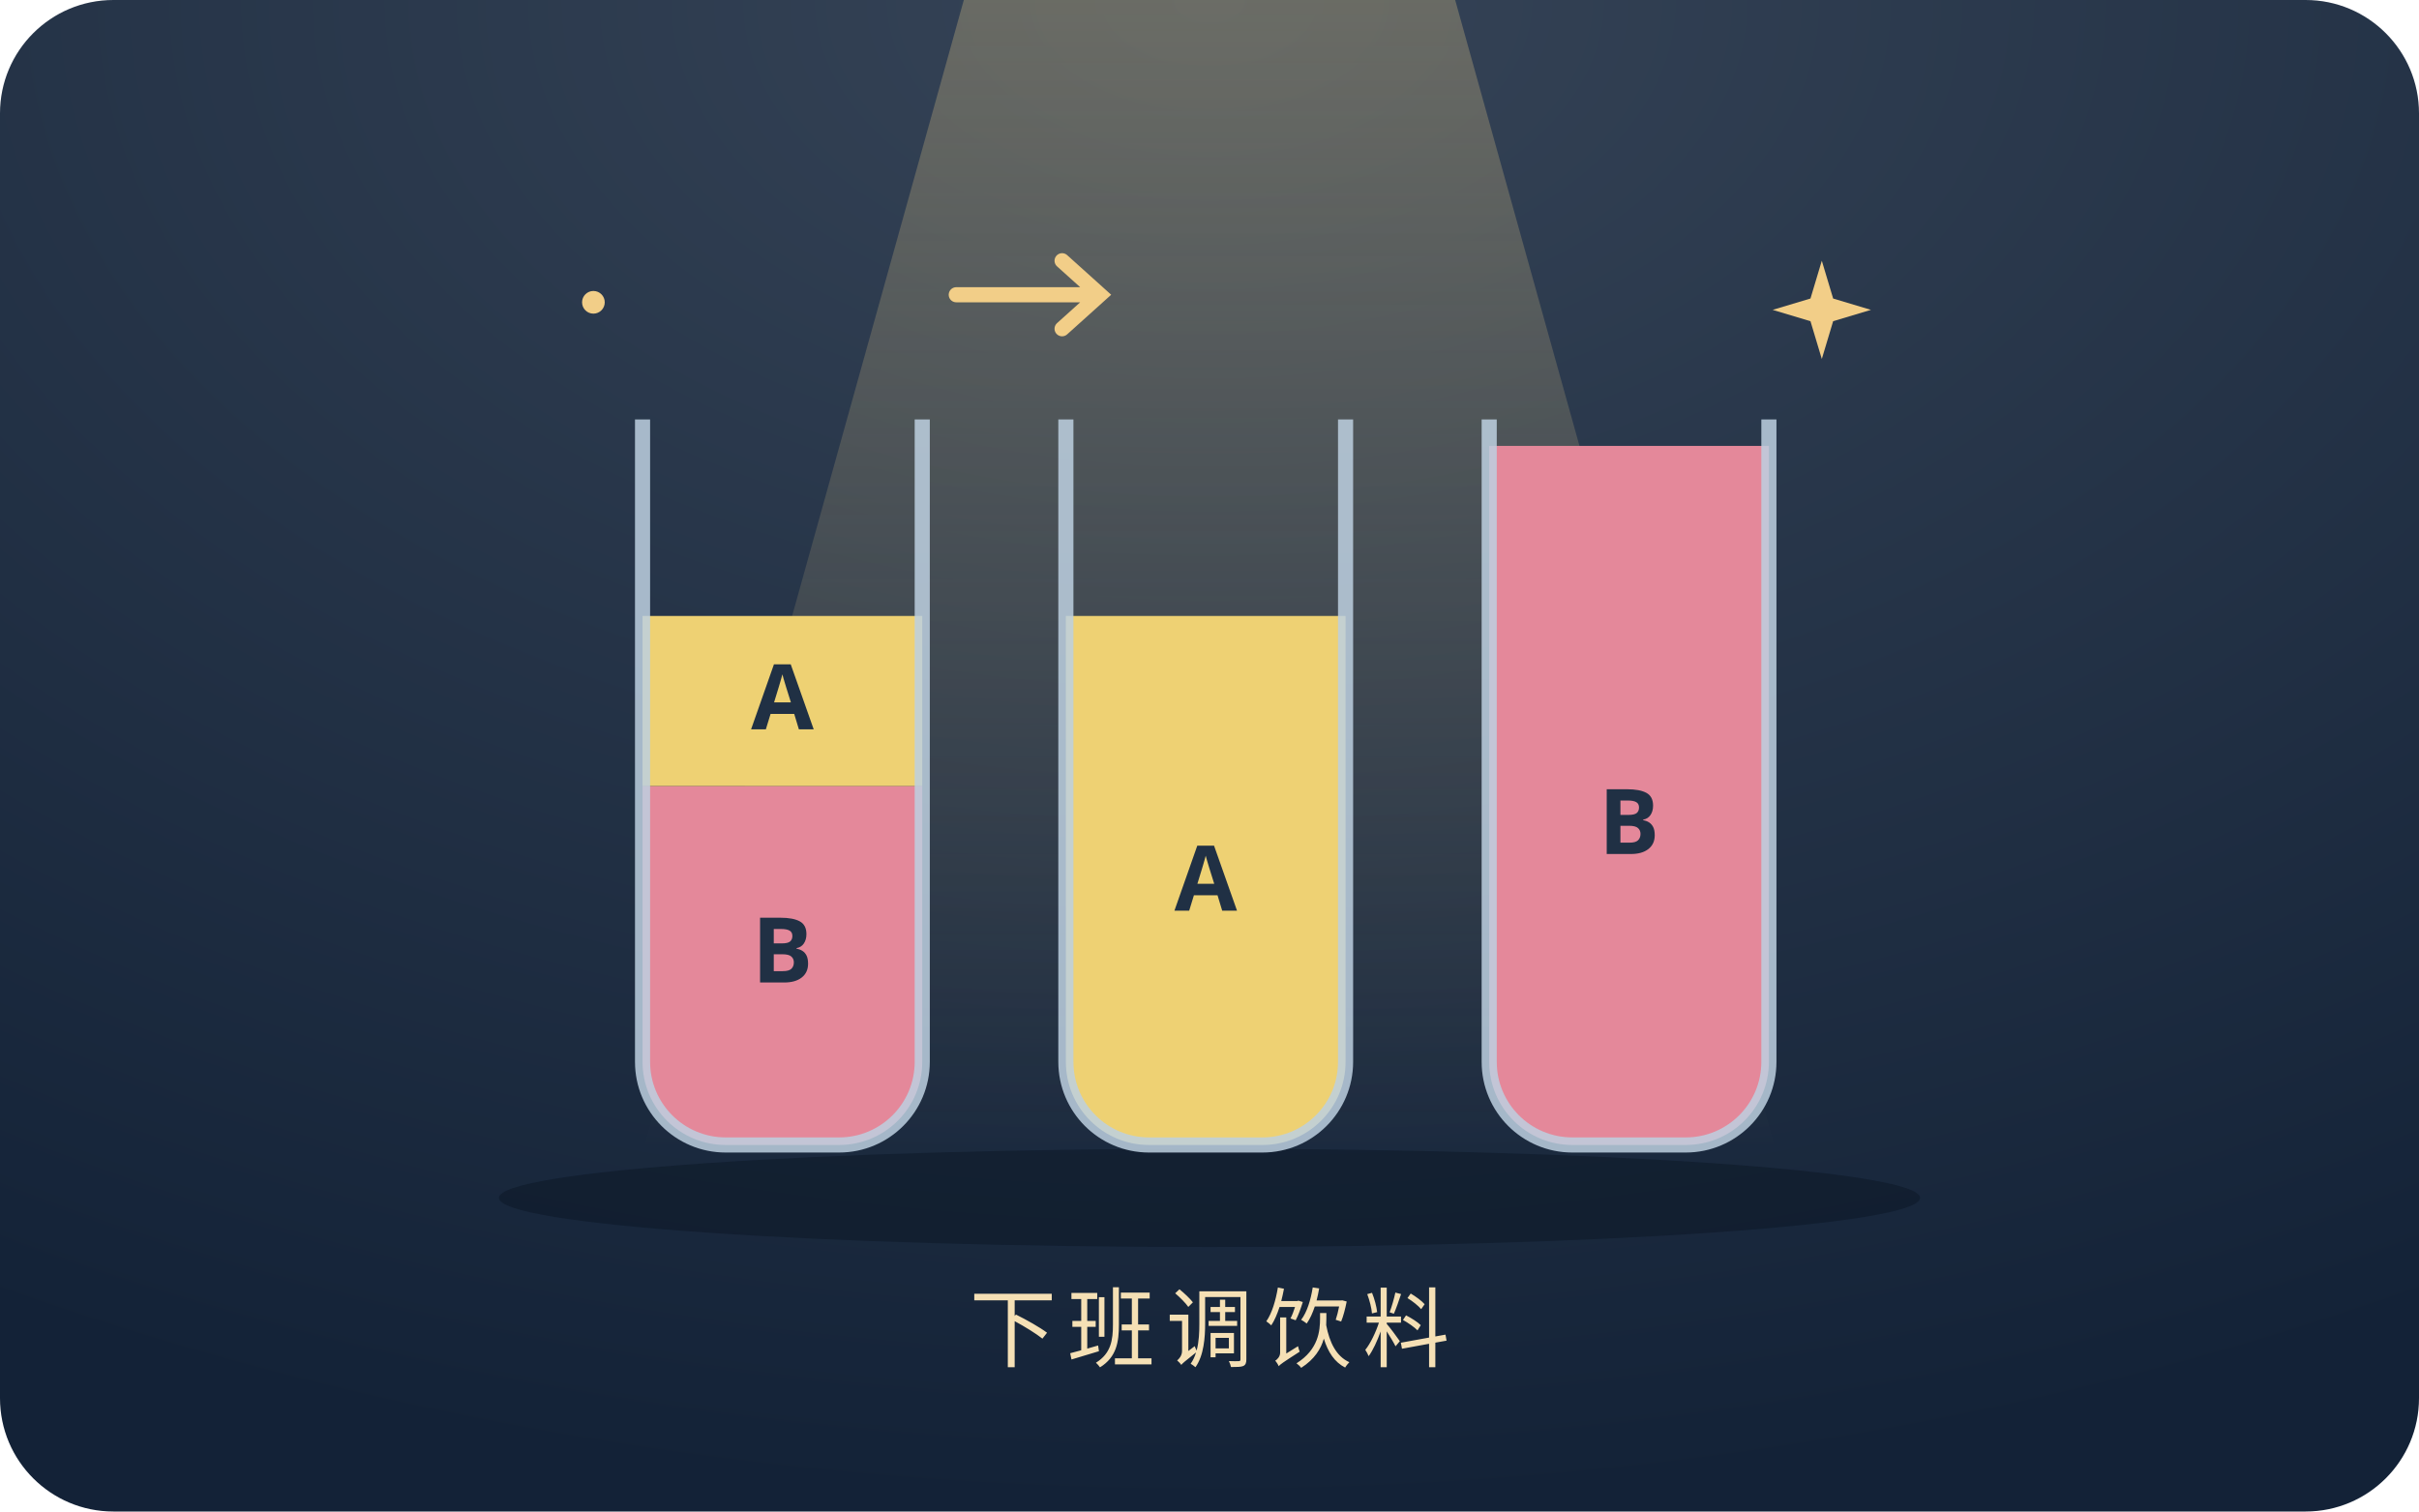
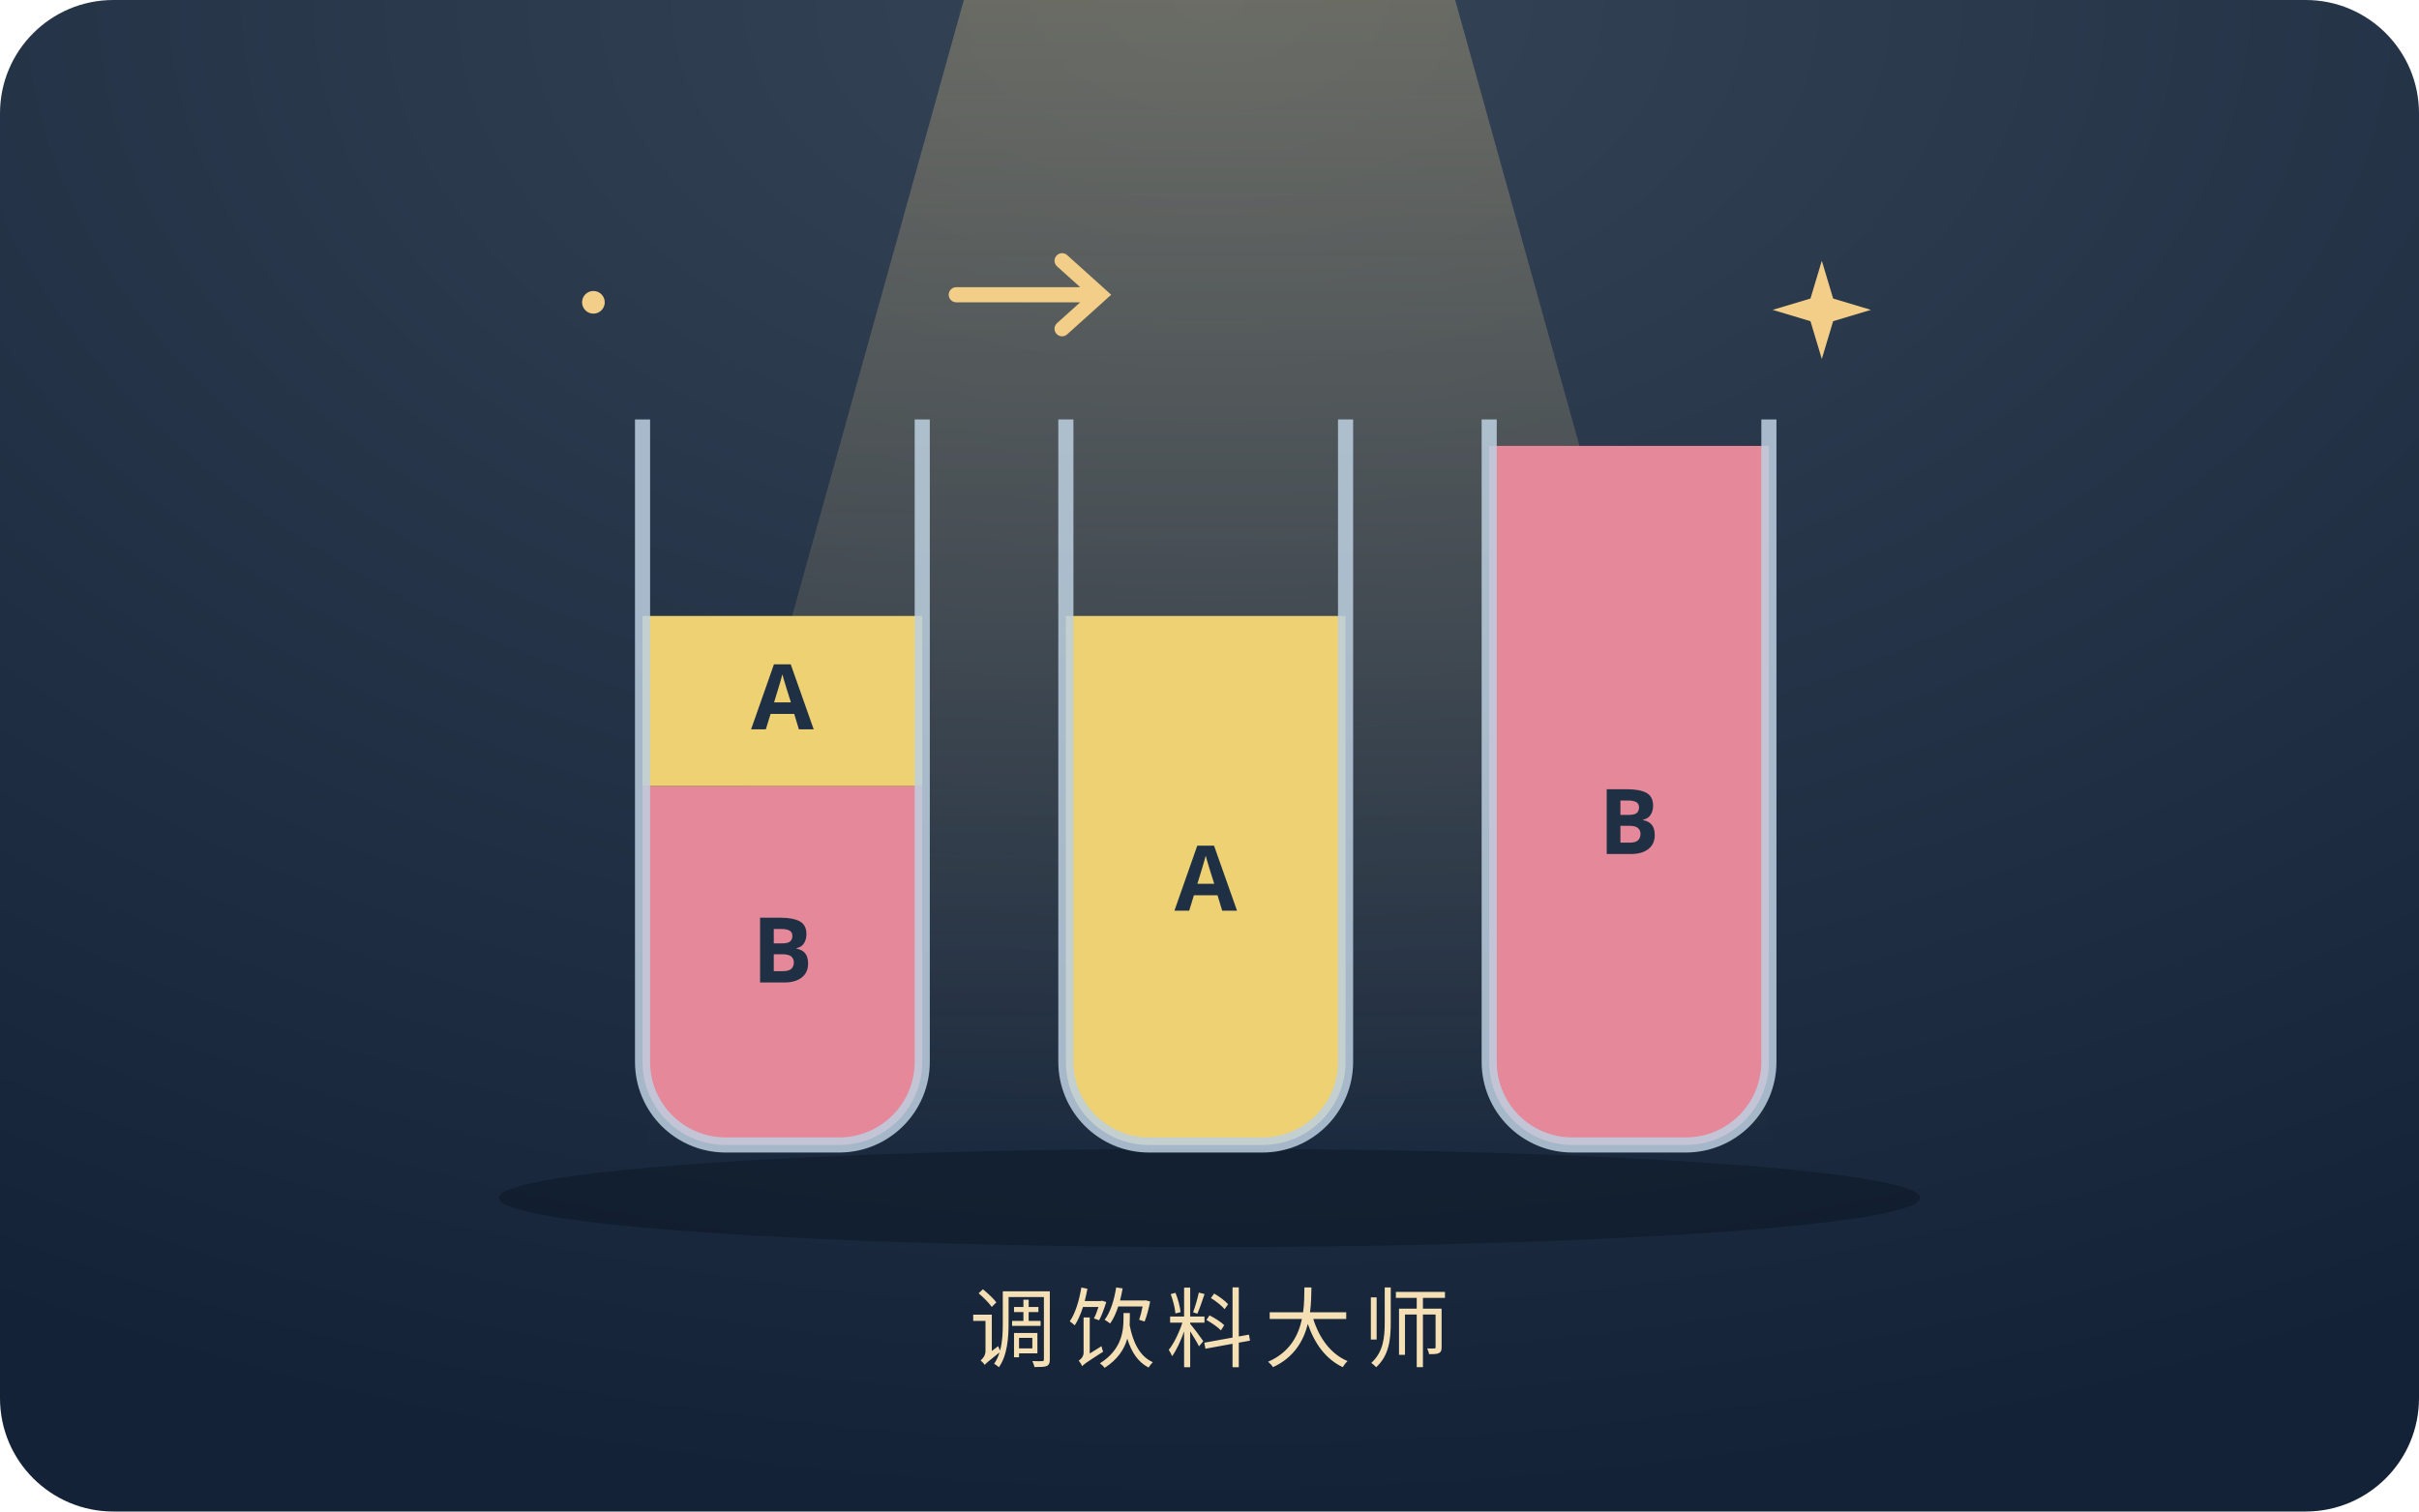
<svg xmlns="http://www.w3.org/2000/svg" width="640" height="400" viewBox="0 0 640 400">
  <defs>
    <radialGradient id="bg" cx=".5" cy="0" r="1">
      <stop stop-color="#364457" />
      <stop offset="1" stop-color="#132237" />
    </radialGradient>
    <linearGradient id="light" x2="0" y2="1">
      <stop stop-color="#f4d58d" stop-opacity=".28" />
      <stop offset="1" stop-color="#f4d58d" stop-opacity="0" />
    </linearGradient>
    <clipPath id="a">
      <path d="M170 113h74v168a22 22 0 0 1-22 22h-30a22 22 0 0 1-22-22z" />
    </clipPath>
    <clipPath id="b">
      <path d="M282 113h74v168a22 22 0 0 1-22 22h-30a22 22 0 0 1-22-22z" />
    </clipPath>
    <clipPath id="c">
      <path d="M394 113h74v168a22 22 0 0 1-22 22h-30a22 22 0 0 1-22-22z" />
    </clipPath>
  </defs>
  <rect width="640" height="400" rx="30" fill="url(#bg)" />
  <path d="M255 0h130l85 305H170z" fill="url(#light)" />
  <ellipse cx="320" cy="317" rx="188" ry="13" fill="#081322" opacity=".45" />
  <g clip-path="url(#a)">
    <path fill="#e4889a" d="M170 208h74v100h-74z" />
    <path fill="#eed173" d="M170 163h74v45h-74z" />
  </g>
  <g clip-path="url(#b)">
    <path fill="#eed173" d="M282 163h74v145h-74z" />
  </g>
  <g clip-path="url(#c)">
    <path fill="#e4889a" d="M394 118h74v190h-74z" />
  </g>
  <g fill="none" stroke="#bdd0e0" stroke-width="4" opacity=".85">
    <path d="M170 111v170a22 22 0 0 0 22 22h30a22 22 0 0 0 22-22V111" />
    <path d="M282 111v170a22 22 0 0 0 22 22h30a22 22 0 0 0 22-22V111" />
    <path d="M394 111v170a22 22 0 0 0 22 22h30a22 22 0 0 0 22-22V111" />
  </g>
  <g font-family="sans-serif" font-weight="700" font-size="24" fill="#203044" text-anchor="middle">
    <text x="207" y="193">A</text>
    <text x="207" y="260">B</text>
    <text x="319" y="241">A</text>
    <text x="431" y="226">B</text>
  </g>
  <path d="M253 78h37m-9-9 10 9-10 9" fill="none" stroke="#f2ce88" stroke-linecap="round" stroke-width="4" />
  <g fill="#f2ce88">
    <path d="m482 69 3 10 10 3-10 3-3 10-3-10-10-3 10-3z" />
    <circle cx="157" cy="80" r="3" />
  </g>
-   <text x="320" y="360" text-anchor="middle" fill="#f5e0b5" font-size="23" font-family="'Microsoft YaHei',sans-serif" letter-spacing="3">下班调饮料</text>
+   <text x="320" y="360" text-anchor="middle" fill="#f5e0b5" font-size="23" font-family="'Microsoft YaHei',sans-serif" letter-spacing="3">调饮料大师</text>
</svg>
